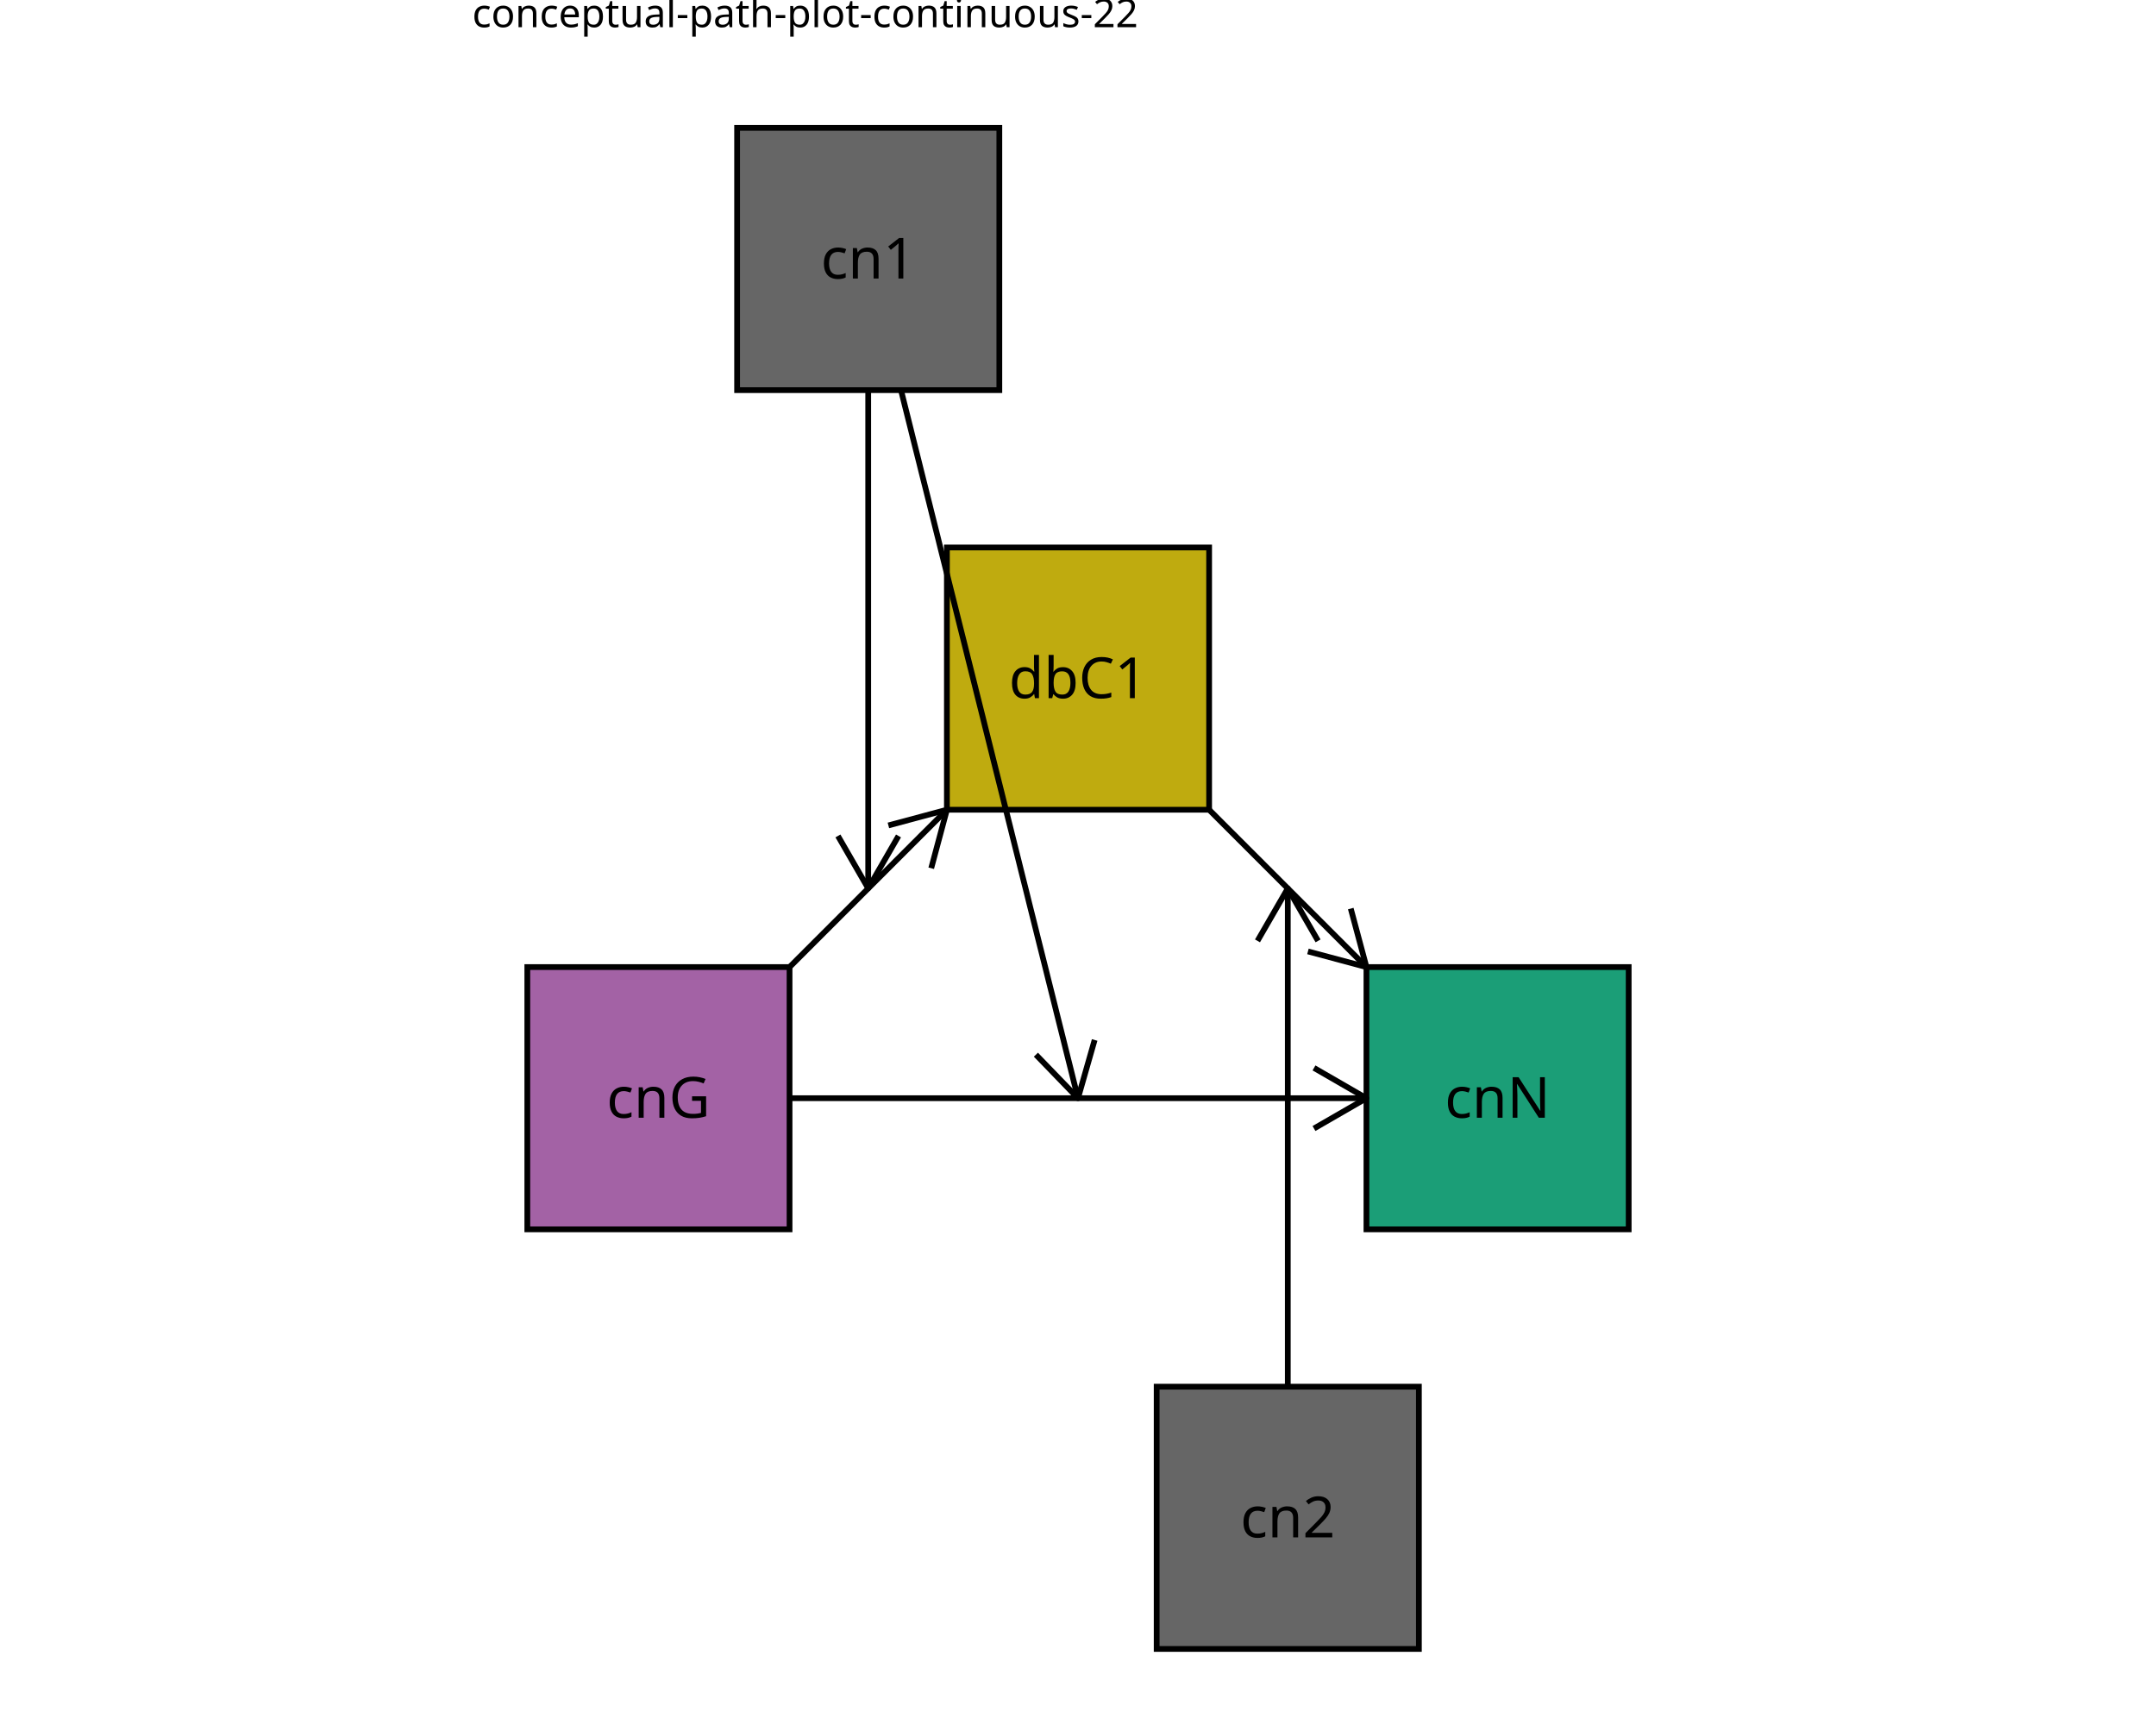
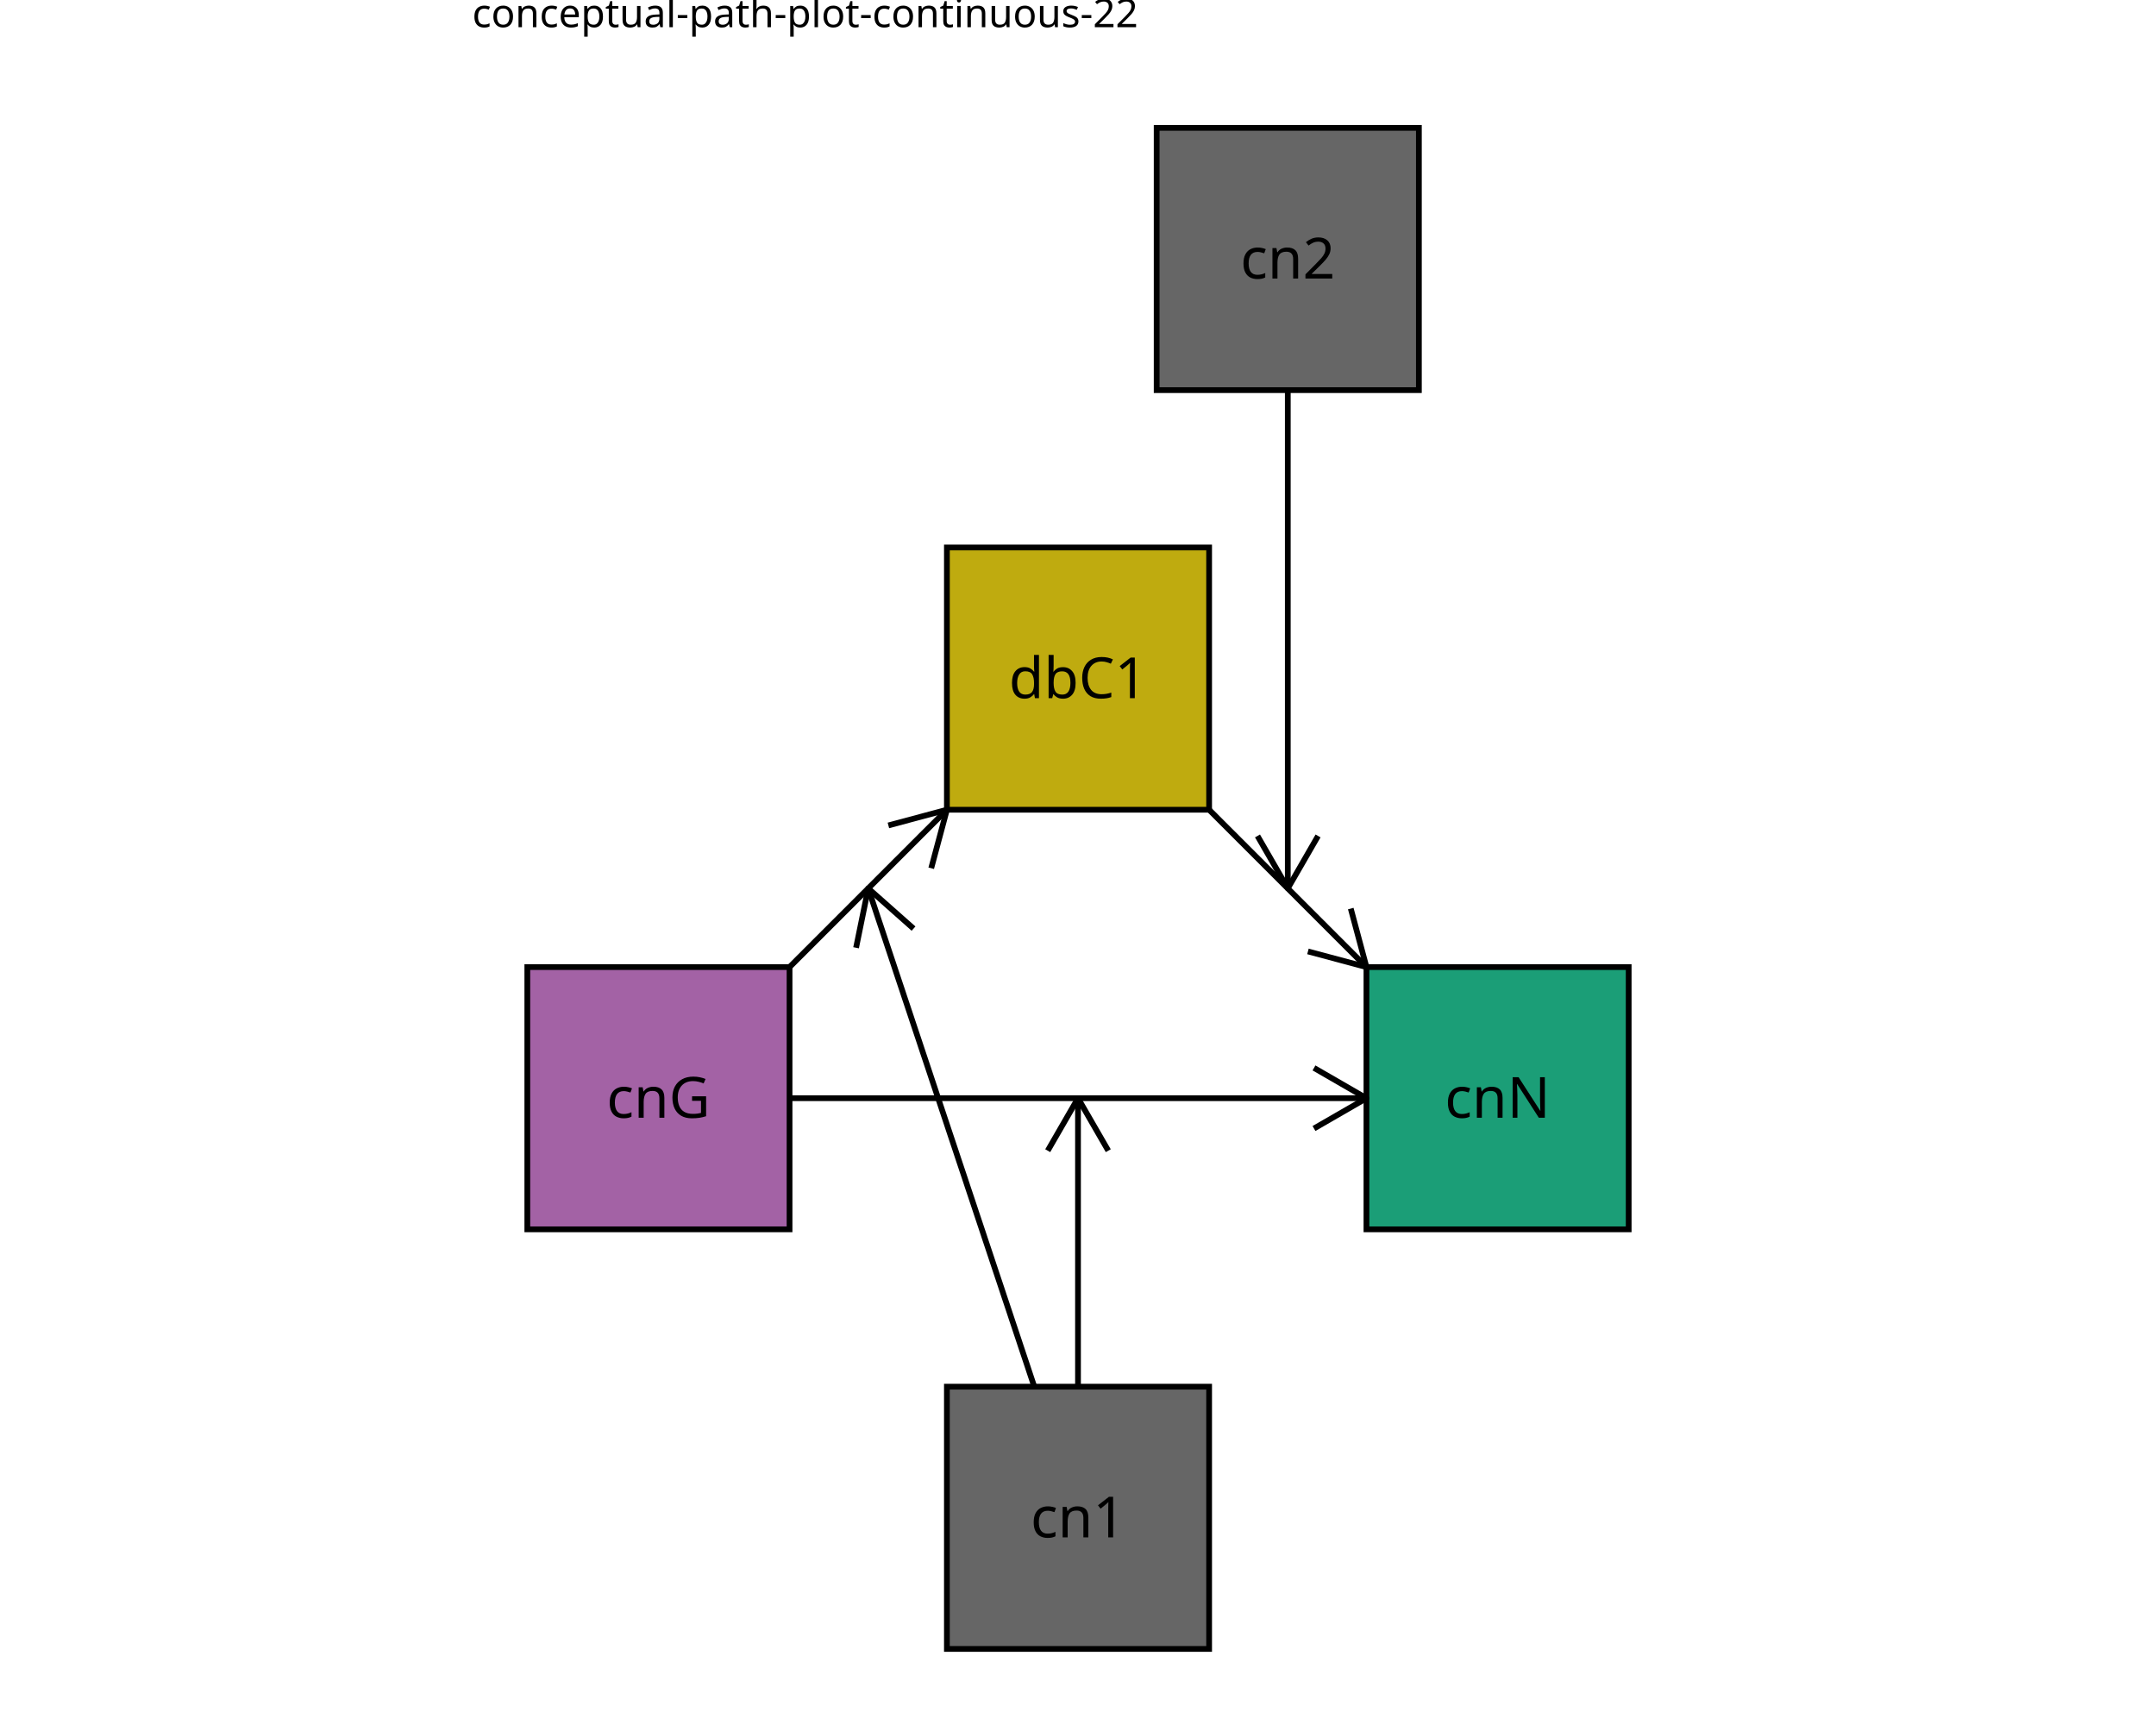
<svg xmlns="http://www.w3.org/2000/svg" class="svglite" data-engine-version="2.0" width="720.00pt" height="576.00pt" viewBox="0 0 720.00 576.00">
  <defs>
    <style type="text/css">
    .svglite line, .svglite polyline, .svglite polygon, .svglite path, .svglite rect, .svglite circle {
      fill: none;
      stroke: #000000;
      stroke-linecap: round;
      stroke-linejoin: round;
      stroke-miterlimit: 10.00;
    }
  </style>
  </defs>
  <rect width="100%" height="100%" style="stroke: none; fill: #FFFFFF;" />
  <defs>
    <clipPath id="cpMC4wMHw3MjAuMDB8MC4wMHw1NzYuMDA=">
      <rect x="0.00" y="0.00" width="720.00" height="576.00" />
    </clipPath>
  </defs>
  <g clip-path="url(#cpMC4wMHw3MjAuMDB8MC4wMHw1NzYuMDA=)">
</g>
  <defs>
    <clipPath id="cpMTU3LjcxfDU2Mi4yOXwwLjAwfDU3Ni4wMA==">
      <rect x="157.71" y="0.00" width="404.57" height="576.00" />
    </clipPath>
  </defs>
  <g clip-path="url(#cpMTU3LjcxfDU2Mi4yOXwwLjAwfDU3Ni4wMA==)">
    <rect x="157.71" y="0.00" width="404.57" height="576.00" style="stroke-width: 10.67; stroke: none;" />
  </g>
  <g clip-path="url(#cpMC4wMHw3MjAuMDB8MC4wMHw1NzYuMDA=)">
</g>
  <defs>
    <clipPath id="cpMTU3LjcxfDU2Mi4yOXwxNy4zMHw1NzYuMDA=">
      <rect x="157.71" y="17.30" width="404.57" height="558.70" />
    </clipPath>
  </defs>
  <g clip-path="url(#cpMTU3LjcxfDU2Mi4yOXwxNy4zMHw1NzYuMDA=)">
    <rect x="157.71" y="17.30" width="404.57" height="558.70" style="stroke-width: 10.67; stroke: none;" />
    <rect x="176.10" y="322.92" width="87.57" height="87.57" style="stroke-width: 1.92; stroke-linecap: butt; stroke-linejoin: miter; fill: #A362A5;" />
    <rect x="456.33" y="322.92" width="87.57" height="87.57" style="stroke-width: 1.92; stroke-linecap: butt; stroke-linejoin: miter; fill: #1B9E77;" />
    <rect x="316.22" y="182.81" width="87.57" height="87.57" style="stroke-width: 1.92; stroke-linecap: butt; stroke-linejoin: miter; fill: #BFAB0F;" />
-     <rect x="246.16" y="42.70" width="87.57" height="87.57" style="stroke-width: 1.92; stroke-linecap: butt; stroke-linejoin: miter; fill: #666666;" />
-     <rect x="386.27" y="463.03" width="87.57" height="87.57" style="stroke-width: 1.92; stroke-linecap: butt; stroke-linejoin: miter; fill: #666666;" />
+     <rect x="316.22" y="463.03" width="87.57" height="87.57" style="stroke-width: 1.92; stroke-linecap: butt; stroke-linejoin: miter; fill: #666666;" />
+     <rect x="386.27" y="42.70" width="87.57" height="87.57" style="stroke-width: 1.92; stroke-linecap: butt; stroke-linejoin: miter; fill: #666666;" />
    <rect x="316.22" y="322.92" width="87.57" height="87.57" style="stroke-width: 1.92; stroke: none; stroke-linecap: butt; stroke-linejoin: miter;" />
    <rect x="246.16" y="252.87" width="87.57" height="87.57" style="stroke-width: 1.92; stroke: none; stroke-linecap: butt; stroke-linejoin: miter;" />
    <rect x="386.27" y="252.87" width="87.57" height="87.57" style="stroke-width: 1.92; stroke: none; stroke-linecap: butt; stroke-linejoin: miter;" />
    <polyline points="263.67,366.71 265.18,366.71 268.01,366.71 270.84,366.71 273.67,366.71 276.50,366.71 279.33,366.71 282.16,366.71 284.99,366.71 287.82,366.71 290.65,366.71 293.48,366.71 296.31,366.71 299.14,366.71 301.97,366.71 304.80,366.71 307.63,366.71 310.47,366.71 313.30,366.71 316.13,366.71 318.96,366.71 321.79,366.71 324.62,366.71 327.45,366.71 330.28,366.71 333.11,366.71 335.94,366.71 338.77,366.71 341.60,366.71 344.43,366.71 347.26,366.71 350.09,366.71 352.92,366.71 355.75,366.71 358.58,366.71 361.42,366.71 364.25,366.71 367.08,366.71 369.91,366.71 372.74,366.71 375.57,366.71 378.40,366.71 381.23,366.71 384.06,366.71 386.89,366.71 389.72,366.71 392.55,366.71 395.38,366.71 398.21,366.71 401.04,366.71 403.87,366.71 406.70,366.71 409.53,366.71 412.37,366.71 415.20,366.71 418.03,366.71 420.86,366.71 423.69,366.71 426.52,366.71 429.35,366.71 432.18,366.71 435.01,366.71 437.84,366.71 440.67,366.71 443.50,366.71 446.33,366.71 449.16,366.71 451.99,366.71 454.82,366.71 456.33,366.71 " style="stroke-width: 1.92; stroke-linecap: butt;" />
    <polyline points="438.81,376.82 456.33,366.71 438.81,356.59 " style="stroke-width: 1.92; stroke-linecap: butt;" />
    <polyline points="263.67,322.92 263.76,322.83 265.18,321.42 266.59,320.00 268.01,318.59 269.42,317.17 270.84,315.76 272.25,314.34 273.67,312.93 275.08,311.51 276.50,310.10 277.91,308.68 279.33,307.27 280.74,305.85 282.16,304.44 283.58,303.02 284.99,301.61 286.41,300.19 287.82,298.77 289.24,297.36 290.65,295.94 292.07,294.53 293.48,293.11 294.90,291.70 296.31,290.28 297.73,288.87 299.14,287.45 300.56,286.04 301.97,284.62 303.39,283.21 304.80,281.79 306.22,280.38 307.63,278.96 309.05,277.55 310.47,276.13 311.88,274.72 313.30,273.30 314.71,271.88 316.13,270.47 316.22,270.38 " style="stroke-width: 1.92; stroke-linecap: butt;" />
    <polyline points="310.98,289.92 316.22,270.38 296.68,275.62 " style="stroke-width: 1.92; stroke-linecap: butt;" />
    <polyline points="403.78,270.38 403.87,270.47 405.29,271.88 406.70,273.30 408.12,274.72 409.53,276.13 410.95,277.55 412.37,278.96 413.78,280.38 415.20,281.79 416.61,283.21 418.03,284.62 419.44,286.04 420.86,287.45 422.27,288.87 423.69,290.28 425.10,291.70 426.52,293.11 427.93,294.53 429.35,295.94 430.76,297.36 432.18,298.77 433.59,300.19 435.01,301.61 436.42,303.02 437.84,304.44 439.26,305.85 440.67,307.27 442.09,308.68 443.50,310.10 444.92,311.51 446.33,312.93 447.75,314.34 449.16,315.76 450.58,317.17 451.99,318.59 453.41,320.00 454.82,321.42 456.24,322.83 456.33,322.92 " style="stroke-width: 1.92; stroke-linecap: butt;" />
    <polyline points="436.79,317.69 456.33,322.92 451.09,303.38 " style="stroke-width: 1.92; stroke-linecap: butt;" />
-     <polyline points="300.89,130.27 301.27,131.77 301.97,134.60 302.68,137.43 303.39,140.26 304.10,143.10 304.80,145.93 305.51,148.76 306.22,151.59 306.93,154.42 307.63,157.25 308.34,160.08 309.05,162.91 309.76,165.74 310.47,168.57 311.17,171.40 311.88,174.23 312.59,177.06 313.30,179.89 314.00,182.72 314.71,185.55 315.42,188.38 316.13,191.21 316.83,194.04 317.54,196.88 318.25,199.71 318.96,202.54 319.66,205.37 320.37,208.20 321.08,211.03 321.79,213.86 322.50,216.69 323.20,219.52 323.91,222.35 324.62,225.18 325.33,228.01 326.03,230.84 326.74,233.67 327.45,236.50 328.16,239.33 328.86,242.16 329.57,244.99 330.28,247.83 330.99,250.66 331.69,253.49 332.40,256.32 333.11,259.15 333.82,261.98 334.53,264.81 335.23,267.64 335.94,270.47 336.65,273.30 337.36,276.13 338.06,278.96 338.77,281.79 339.48,284.62 340.19,287.45 340.89,290.28 341.60,293.11 342.31,295.94 343.02,298.77 343.72,301.61 344.43,304.44 345.14,307.27 345.85,310.10 346.55,312.93 347.26,315.76 347.97,318.59 348.68,321.42 349.39,324.25 350.09,327.08 350.80,329.91 351.51,332.74 352.22,335.57 352.92,338.40 353.63,341.23 354.34,344.06 355.05,346.89 355.75,349.72 356.46,352.56 357.17,355.39 357.88,358.22 358.58,361.05 359.29,363.88 360.00,366.71 " style="stroke-width: 1.92; stroke-linecap: butt;" />
-     <polyline points="345.94,352.17 360.00,366.71 365.56,347.26 " style="stroke-width: 1.92; stroke-linecap: butt;" />
-     <polyline points="289.94,130.27 289.94,131.07 289.94,133.19 289.94,135.31 289.94,137.43 289.94,139.56 289.94,141.68 289.94,143.80 289.94,145.93 289.94,148.05 289.94,150.17 289.94,152.29 289.94,154.42 289.94,156.54 289.94,158.66 289.94,160.79 289.94,162.91 289.94,165.03 289.94,167.15 289.94,169.28 289.94,171.40 289.94,173.52 289.94,175.65 289.94,177.77 289.94,179.89 289.94,182.02 289.94,184.14 289.94,186.26 289.94,188.38 289.94,190.51 289.94,192.63 289.94,194.75 289.94,196.88 289.94,199.00 289.94,201.12 289.94,203.24 289.94,205.37 289.94,207.49 289.94,209.61 289.94,211.74 289.94,213.86 289.94,215.98 289.94,218.10 289.94,220.23 289.94,222.35 289.94,224.47 289.94,226.60 289.94,228.72 289.94,230.84 289.94,232.96 289.94,235.09 289.94,237.21 289.94,239.33 289.94,241.46 289.94,243.58 289.94,245.70 289.94,247.83 289.94,249.95 289.94,252.07 289.94,254.19 289.94,256.32 289.94,258.44 289.94,260.56 289.94,262.69 289.94,264.81 289.94,266.93 289.94,269.05 289.94,271.18 289.94,273.30 289.94,275.42 289.94,277.55 289.94,279.67 289.94,281.79 289.94,283.91 289.94,286.04 289.94,288.16 289.94,290.28 289.94,292.41 289.94,294.53 289.94,296.65 " style="stroke-width: 1.92; stroke-linecap: butt;" />
-     <polyline points="279.83,279.13 289.94,296.65 300.06,279.13 " style="stroke-width: 1.92; stroke-linecap: butt;" />
-     <polyline points="430.06,463.03 430.06,462.24 430.06,460.12 430.06,457.99 430.06,455.87 430.06,453.75 430.06,451.62 430.06,449.50 430.06,447.38 430.06,445.26 430.06,443.13 430.06,441.01 430.06,438.89 430.06,436.76 430.06,434.64 430.06,432.52 430.06,430.40 430.06,428.27 430.06,426.15 430.06,424.03 430.06,421.90 430.06,419.78 430.06,417.66 430.06,415.53 430.06,413.41 430.06,411.29 430.06,409.17 430.06,407.04 430.06,404.92 430.06,402.80 430.06,400.67 430.06,398.55 430.06,396.43 430.06,394.31 430.06,392.18 430.06,390.06 430.06,387.94 430.06,385.81 430.06,383.69 430.06,381.57 430.06,379.45 430.06,377.32 430.06,375.20 430.06,373.08 430.06,370.95 430.06,368.83 430.06,366.71 430.06,364.59 430.06,362.46 430.06,360.34 430.06,358.22 430.06,356.09 430.06,353.97 430.06,351.85 430.06,349.72 430.06,347.60 430.06,345.48 430.06,343.36 430.06,341.23 430.06,339.11 430.06,336.99 430.06,334.86 430.06,332.74 430.06,330.62 430.06,328.50 430.06,326.37 430.06,324.25 430.06,322.13 430.06,320.00 430.06,317.88 430.06,315.76 430.06,313.64 430.06,311.51 430.06,309.39 430.06,307.27 430.06,305.14 430.06,303.02 430.06,300.90 430.06,298.77 430.06,296.65 " style="stroke-width: 1.92; stroke-linecap: butt;" />
-     <polyline points="440.17,314.17 430.06,296.65 419.94,314.17 " style="stroke-width: 1.92; stroke-linecap: butt;" />
+     <polyline points="360.00,463.03 360.00,462.95 360.00,461.53 360.00,460.12 360.00,458.70 360.00,457.29 360.00,455.87 360.00,454.45 360.00,453.04 360.00,451.62 360.00,450.21 360.00,448.79 360.00,447.38 360.00,445.96 360.00,444.55 360.00,443.13 360.00,441.72 360.00,440.30 360.00,438.89 360.00,437.47 360.00,436.06 360.00,434.64 360.00,433.23 360.00,431.81 360.00,430.40 360.00,428.98 360.00,427.56 360.00,426.15 360.00,424.73 360.00,423.32 360.00,421.90 360.00,420.49 360.00,419.07 360.00,417.66 360.00,416.24 360.00,414.83 360.00,413.41 360.00,412.00 360.00,410.58 360.00,409.17 360.00,407.75 360.00,406.34 360.00,404.92 360.00,403.50 360.00,402.09 360.00,400.67 360.00,399.26 360.00,397.84 360.00,396.43 360.00,395.01 360.00,393.60 360.00,392.18 360.00,390.77 360.00,389.35 360.00,387.94 360.00,386.52 360.00,385.11 360.00,383.69 360.00,382.28 360.00,380.86 360.00,379.45 360.00,378.03 360.00,376.61 360.00,375.20 360.00,373.78 360.00,372.37 360.00,370.95 360.00,369.54 360.00,368.12 360.00,366.71 " style="stroke-width: 1.92; stroke-linecap: butt;" />
+     <polyline points="370.11,384.23 360.00,366.71 349.89,384.23 " style="stroke-width: 1.92; stroke-linecap: butt;" />
+     <polyline points="345.41,463.03 345.14,462.24 344.43,460.12 343.72,457.99 343.02,455.87 342.31,453.75 341.60,451.62 340.89,449.50 340.19,447.38 339.48,445.26 338.77,443.13 338.06,441.01 337.36,438.89 336.65,436.76 335.94,434.64 335.23,432.52 334.53,430.40 333.82,428.27 333.11,426.15 332.40,424.03 331.69,421.90 330.99,419.78 330.28,417.66 329.57,415.53 328.86,413.41 328.16,411.29 327.45,409.17 326.74,407.04 326.03,404.92 325.33,402.80 324.62,400.67 323.91,398.55 323.20,396.43 322.50,394.31 321.79,392.18 321.08,390.06 320.37,387.94 319.66,385.81 318.96,383.69 318.25,381.57 317.54,379.45 316.83,377.32 316.13,375.20 315.42,373.08 314.71,370.95 314.00,368.83 313.30,366.71 312.59,364.59 311.88,362.46 311.17,360.34 310.47,358.22 309.76,356.09 309.05,353.97 308.34,351.85 307.63,349.72 306.93,347.60 306.22,345.48 305.51,343.36 304.80,341.23 304.10,339.11 303.39,336.99 302.68,334.86 301.97,332.74 301.27,330.62 300.56,328.50 299.85,326.37 299.14,324.25 298.44,322.13 297.73,320.00 297.02,317.88 296.31,315.76 295.61,313.64 294.90,311.51 294.19,309.39 293.48,307.27 292.77,305.14 292.07,303.02 291.36,300.90 290.65,298.77 289.94,296.65 " style="stroke-width: 1.92; stroke-linecap: butt;" />
+     <polyline points="305.08,310.07 289.94,296.65 285.89,316.47 " style="stroke-width: 1.92; stroke-linecap: butt;" />
+     <polyline points="430.06,130.27 430.06,131.07 430.06,133.19 430.06,135.31 430.06,137.43 430.06,139.56 430.06,141.68 430.06,143.80 430.06,145.93 430.06,148.05 430.06,150.17 430.06,152.29 430.06,154.42 430.06,156.54 430.06,158.66 430.06,160.79 430.06,162.91 430.06,165.03 430.06,167.15 430.06,169.28 430.06,171.40 430.06,173.52 430.06,175.65 430.06,177.77 430.06,179.89 430.06,182.02 430.06,184.14 430.06,186.26 430.06,188.38 430.06,190.51 430.06,192.63 430.06,194.75 430.06,196.88 430.06,199.00 430.06,201.12 430.06,203.24 430.06,205.37 430.06,207.49 430.06,209.61 430.06,211.74 430.06,213.86 430.06,215.98 430.06,218.10 430.06,220.23 430.06,222.35 430.06,224.47 430.06,226.60 430.06,228.72 430.06,230.84 430.06,232.96 430.06,235.09 430.06,237.21 430.06,239.33 430.06,241.46 430.06,243.58 430.06,245.70 430.06,247.83 430.06,249.95 430.06,252.07 430.06,254.19 430.06,256.32 430.06,258.44 430.06,260.56 430.06,262.69 430.06,264.81 430.06,266.93 430.06,269.05 430.06,271.18 430.06,273.30 430.06,275.42 430.06,277.55 430.06,279.67 430.06,281.79 430.06,283.91 430.06,286.04 430.06,288.16 430.06,290.28 430.06,292.41 430.06,294.53 430.06,296.65 " style="stroke-width: 1.92; stroke-linecap: butt;" />
+     <polyline points="419.94,279.13 430.06,296.65 440.17,279.13 " style="stroke-width: 1.92; stroke-linecap: butt;" />
    <text x="219.89" y="373.23" text-anchor="middle" style="font-size: 18.97px; font-family: sans;" textLength="34.80px" lengthAdjust="spacingAndGlyphs">cnG</text>
    <text x="500.11" y="373.23" text-anchor="middle" style="font-size: 18.97px; font-family: sans;" textLength="33.74px" lengthAdjust="spacingAndGlyphs">cnN</text>
    <text x="360.00" y="233.12" text-anchor="middle" style="font-size: 18.97px; font-family: sans;" textLength="45.35px" lengthAdjust="spacingAndGlyphs">dbC1</text>
-     <text x="289.94" y="93.01" text-anchor="middle" style="font-size: 18.97px; font-family: sans;" textLength="30.59px" lengthAdjust="spacingAndGlyphs">cn1</text>
-     <text x="430.06" y="513.35" text-anchor="middle" style="font-size: 18.97px; font-family: sans;" textLength="30.59px" lengthAdjust="spacingAndGlyphs">cn2</text>
+     <text x="360.00" y="513.35" text-anchor="middle" style="font-size: 18.97px; font-family: sans;" textLength="30.59px" lengthAdjust="spacingAndGlyphs">cn1</text>
+     <text x="430.06" y="93.01" text-anchor="middle" style="font-size: 18.97px; font-family: sans;" textLength="30.59px" lengthAdjust="spacingAndGlyphs">cn2</text>
  </g>
  <g clip-path="url(#cpMC4wMHw3MjAuMDB8MC4wMHw1NzYuMDA=)">
    <text x="157.71" y="9.08" style="font-size: 13.20px; font-family: sans;" textLength="206.96px" lengthAdjust="spacingAndGlyphs">conceptual-path-plot-continuous-22</text>
  </g>
</svg>
